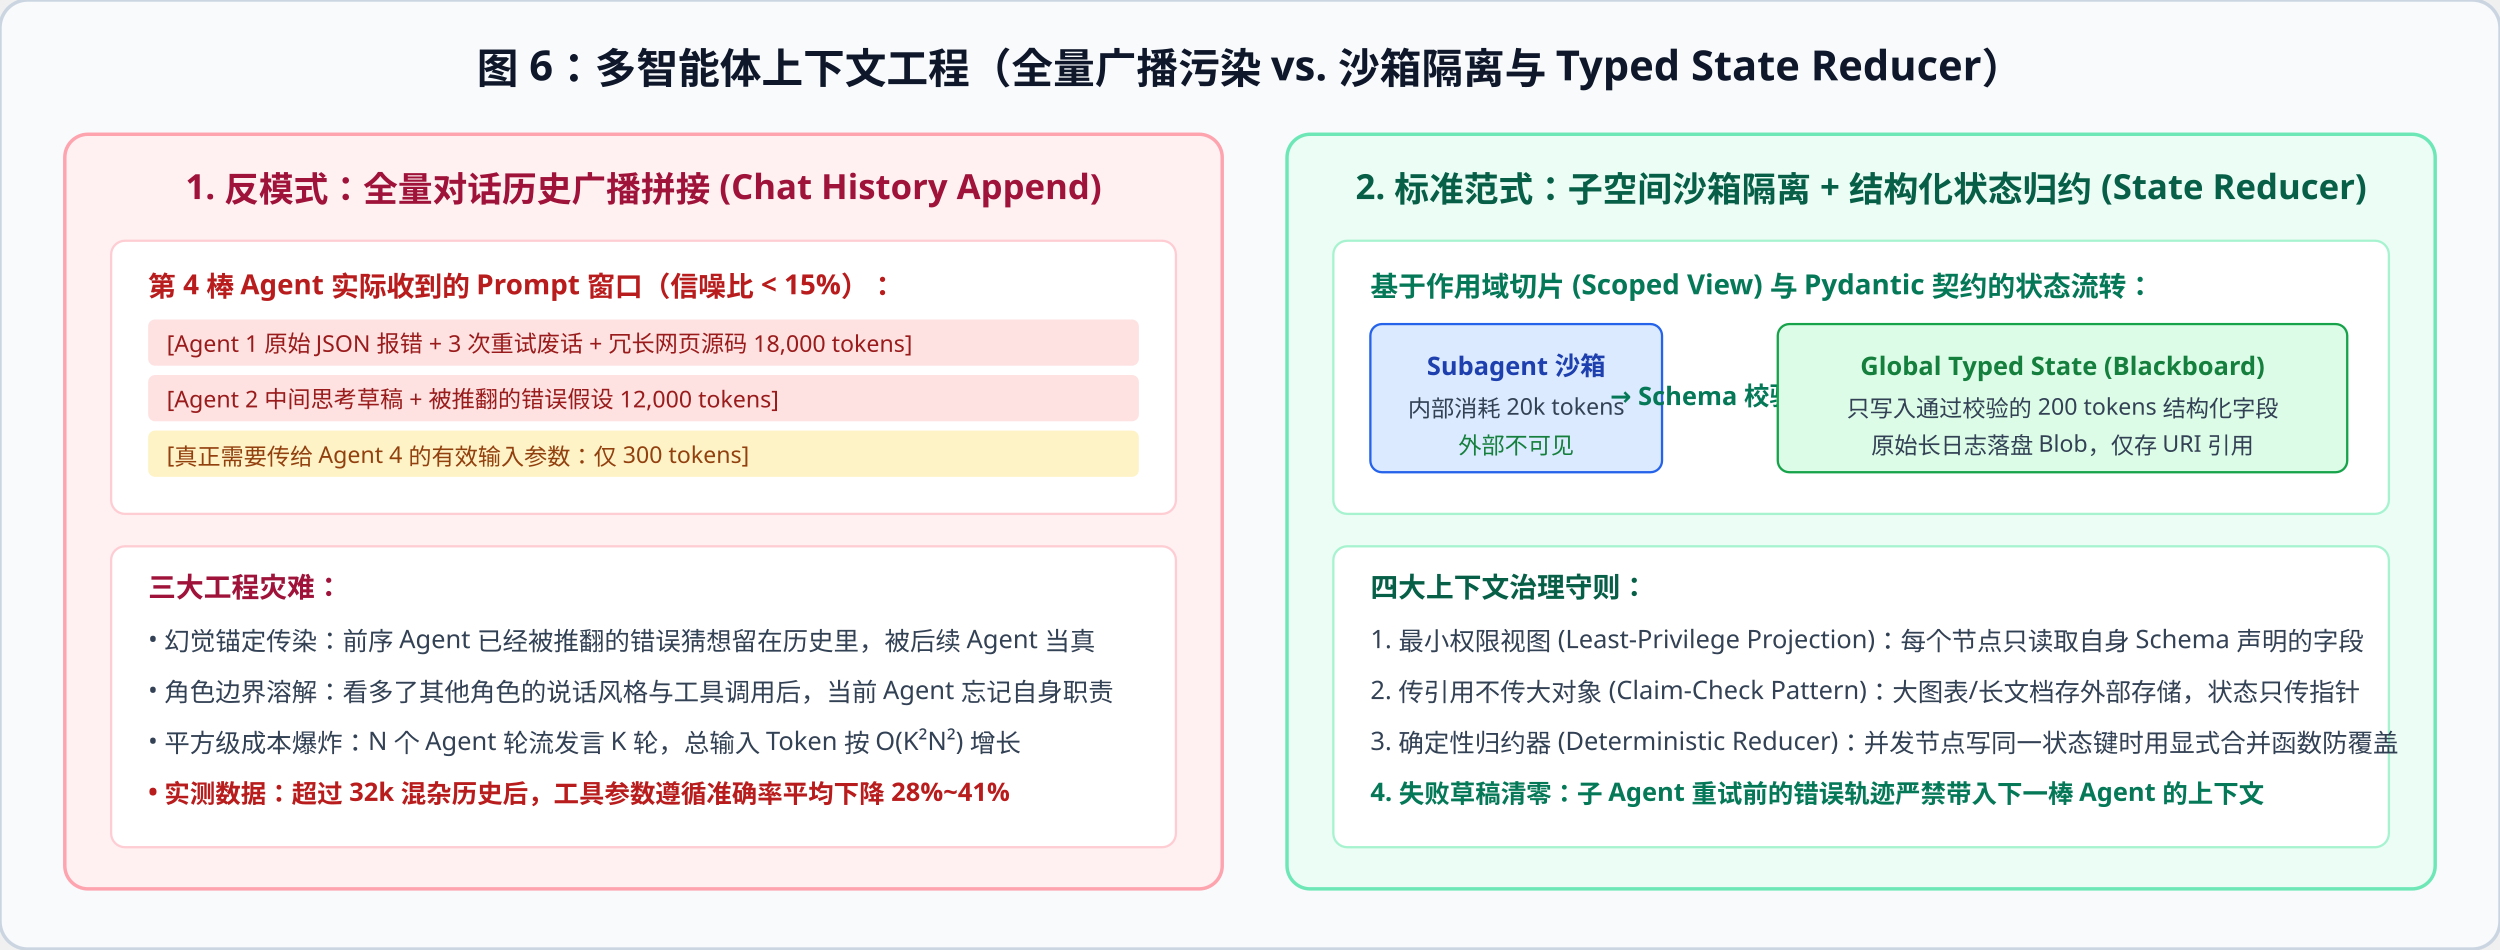
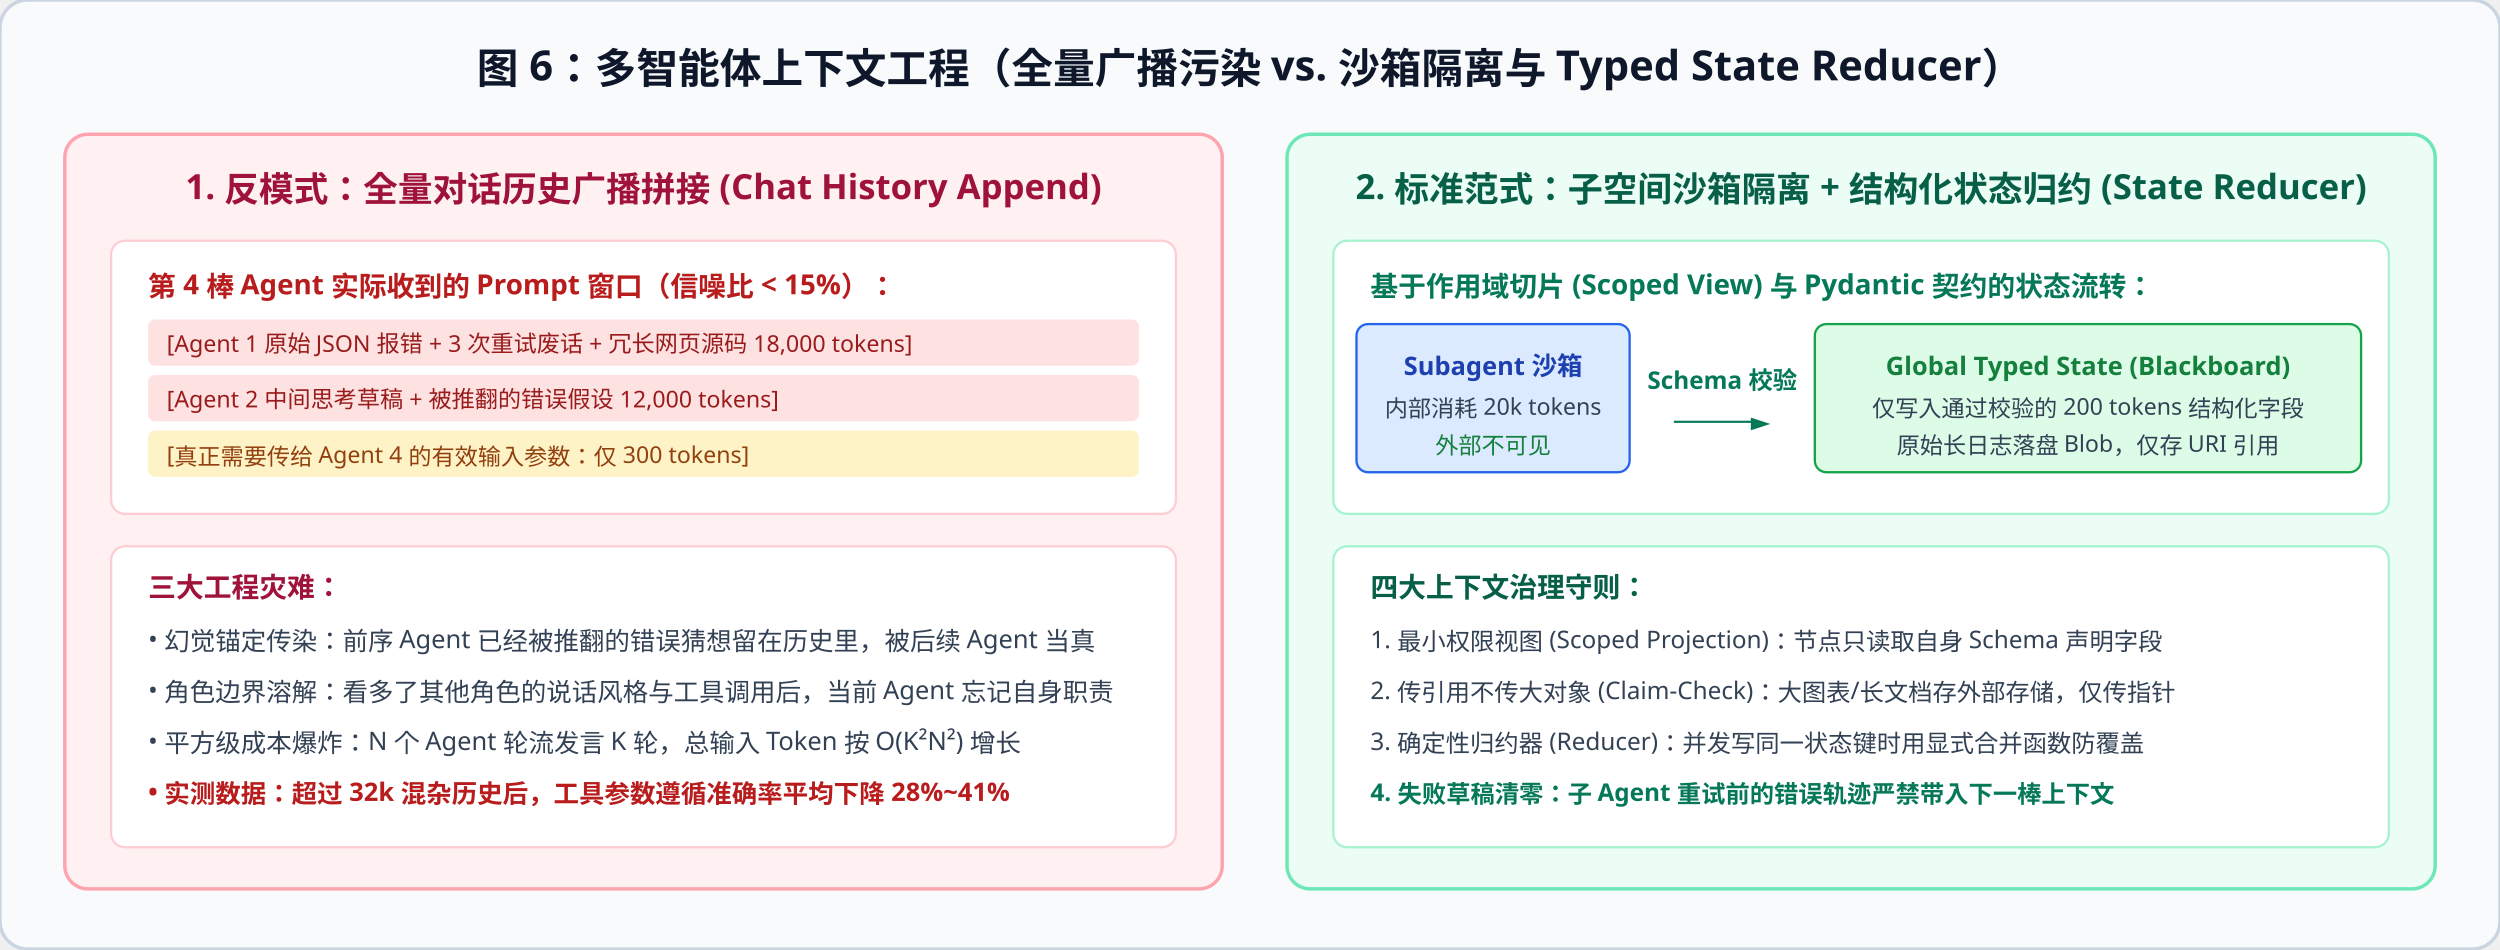
<svg xmlns="http://www.w3.org/2000/svg" viewBox="0 0 1080 410" width="100%" height="auto" font-family="Microsoft YaHei, PingFang SC, sans-serif">
  <rect width="1080" height="410" rx="12" fill="#F8FAFC" stroke="#CBD5E1" stroke-width="1.5" />
  <text x="540" y="36" text-anchor="middle" font-size="18" font-weight="bold" fill="#0F172A">图 6：多智能体上下文工程（全量广播污染 vs. 沙箱隔离与 Typed State Reducer）</text>
  <rect x="28" y="58" width="500" height="326" rx="10" fill="#FFF1F2" stroke="#FDA4AF" stroke-width="1.5" />
  <text x="278" y="86" text-anchor="middle" font-size="15" font-weight="bold" fill="#9F1239">1. 反模式：全量对话历史广播拼接 (Chat History Append)</text>
  <rect x="48" y="104" width="460" height="118" rx="6" fill="#FFFFFF" stroke="#FECDD3" />
  <text x="64" y="128" font-size="12" font-weight="bold" fill="#B91C1C">第 4 棒 Agent 实际收到的 Prompt 窗口（信噪比 &lt; 15%）：</text>
  <rect x="64" y="138" width="428" height="20" rx="3" fill="#FEE2E2" />
  <text x="72" y="152" font-size="10" fill="#991B1B">[Agent 1 原始 JSON 报错 + 3 次重试废话 + 冗长网页源码 18,000 tokens]</text>
  <rect x="64" y="162" width="428" height="20" rx="3" fill="#FEE2E2" />
  <text x="72" y="176" font-size="10" fill="#991B1B">[Agent 2 中间思考草稿 + 被推翻的错误假设 12,000 tokens]</text>
  <rect x="64" y="186" width="428" height="20" rx="3" fill="#FEF3C7" />
  <text x="72" y="200" font-size="10" fill="#92400E">[真正需要传给 Agent 4 的有效输入参数：仅 300 tokens]</text>
  <rect x="48" y="236" width="460" height="130" rx="6" fill="#FFFFFF" stroke="#FECDD3" />
  <text x="64" y="258" font-size="12" font-weight="bold" fill="#9F1239">三大工程灾难：</text>
  <text x="64" y="280" font-size="11" fill="#334155">• 幻觉锚定传染：前序 Agent 已经被推翻的错误猜想留在历史里，被后续 Agent 当真</text>
  <text x="64" y="302" font-size="11" fill="#334155">• 角色边界溶解：看多了其他角色的说话风格与工具调用后，当前 Agent 忘记自身职责</text>
  <text x="64" y="324" font-size="11" fill="#334155">• 平方级成本爆炸：N 个 Agent 轮流发言 K 轮，总输入 Token 按 O(K²N²) 增长</text>
  <text x="64" y="346" font-size="11" fill="#B91C1C" font-weight="bold">• 实测数据：超过 32k 混杂历史后，工具参数遵循准确率平均下降 28%~41%</text>
  <rect x="556" y="58" width="496" height="326" rx="10" fill="#ECFDF5" stroke="#6EE7B7" stroke-width="1.5" />
  <text x="804" y="86" text-anchor="middle" font-size="15" font-weight="bold" fill="#065F46">2. 标准范式：子空间沙箱隔离 + 结构化状态归约 (State Reducer)</text>
  <rect x="576" y="104" width="456" height="118" rx="6" fill="#FFFFFF" stroke="#A7F3D0" />
  <text x="592" y="128" font-size="12" font-weight="bold" fill="#047857">基于作用域切片 (Scoped View) 与 Pydantic 契约的状态流转：</text>
-   <rect x="592" y="140" width="126" height="64" rx="5" fill="#DBEAFE" stroke="#2563EB" />
-   <text x="655" y="162" text-anchor="middle" font-size="11" font-weight="bold" fill="#1E40AF">Subagent 沙箱</text>
-   <text x="655" y="180" text-anchor="middle" font-size="10" fill="#334155">内部消耗 20k tokens</text>
-   <text x="655" y="196" text-anchor="middle" font-size="10" fill="#15803D">外部不可见</text>
-   <text x="742" y="175" text-anchor="middle" font-size="11" font-weight="bold" fill="#047857">→ Schema 校验 →</text>
-   <rect x="768" y="140" width="246" height="64" rx="5" fill="#DCFCE7" stroke="#16A34A" />
-   <text x="891" y="162" text-anchor="middle" font-size="11" font-weight="bold" fill="#15803D">Global Typed State (Blackboard)</text>
-   <text x="891" y="180" text-anchor="middle" font-size="10" fill="#334155">只写入通过校验的 200 tokens 结构化字段</text>
-   <text x="891" y="196" text-anchor="middle" font-size="10" fill="#334155">原始长日志落盘 Blob，仅存 URI 引用</text>
+   <rect x="586" y="140" width="118" height="64" rx="5" fill="#DBEAFE" stroke="#2563EB" />
+   <text x="645" y="162" text-anchor="middle" font-size="11" font-weight="bold" fill="#1E40AF">Subagent 沙箱</text>
+   <text x="645" y="180" text-anchor="middle" font-size="10" fill="#334155">内部消耗 20k tokens</text>
+   <text x="645" y="196" text-anchor="middle" font-size="10" fill="#15803D">外部不可见</text>
+   <text x="744" y="168" text-anchor="middle" font-size="10.5" font-weight="bold" fill="#047857">Schema 校验</text>
+   <text x="744" y="186" text-anchor="middle" font-size="11" font-weight="bold" fill="#047857">─────►</text>
+   <rect x="784" y="140" width="236" height="64" rx="5" fill="#DCFCE7" stroke="#16A34A" />
+   <text x="902" y="162" text-anchor="middle" font-size="11" font-weight="bold" fill="#15803D">Global Typed State (Blackboard)</text>
+   <text x="902" y="180" text-anchor="middle" font-size="10" fill="#334155">仅写入通过校验的 200 tokens 结构化字段</text>
+   <text x="902" y="196" text-anchor="middle" font-size="10" fill="#334155">原始长日志落盘 Blob，仅存 URI 引用</text>
  <rect x="576" y="236" width="456" height="130" rx="6" fill="#FFFFFF" stroke="#A7F3D0" />
  <text x="592" y="258" font-size="12" font-weight="bold" fill="#065F46">四大上下文治理守则：</text>
-   <text x="592" y="280" font-size="11" fill="#334155">1. 最小权限视图 (Least-Privilege Projection)：每个节点只读取自身 Schema 声明的字段</text>
-   <text x="592" y="302" font-size="11" fill="#334155">2. 传引用不传大对象 (Claim-Check Pattern)：大图表/长文档存外部存储，状态只传指针</text>
-   <text x="592" y="324" font-size="11" fill="#334155">3. 确定性归约器 (Deterministic Reducer)：并发节点写同一状态键时用显式合并函数防覆盖</text>
-   <text x="592" y="346" font-size="11" fill="#047857" font-weight="bold">4. 失败草稿清零：子 Agent 重试前的错误轨迹严禁带入下一棒 Agent 的上下文</text>
+   <text x="592" y="280" font-size="10.5" fill="#334155">1. 最小权限视图 (Scoped Projection)：节点只读取自身 Schema 声明字段</text>
+   <text x="592" y="302" font-size="10.5" fill="#334155">2. 传引用不传大对象 (Claim-Check)：大图表/长文档存外部存储，仅传指针</text>
+   <text x="592" y="324" font-size="10.5" fill="#334155">3. 确定性归约器 (Reducer)：并发写同一状态键时用显式合并函数防覆盖</text>
+   <text x="592" y="346" font-size="10.5" fill="#047857" font-weight="bold">4. 失败草稿清零：子 Agent 重试前的错误轨迹严禁带入下一棒上下文</text>
</svg>
